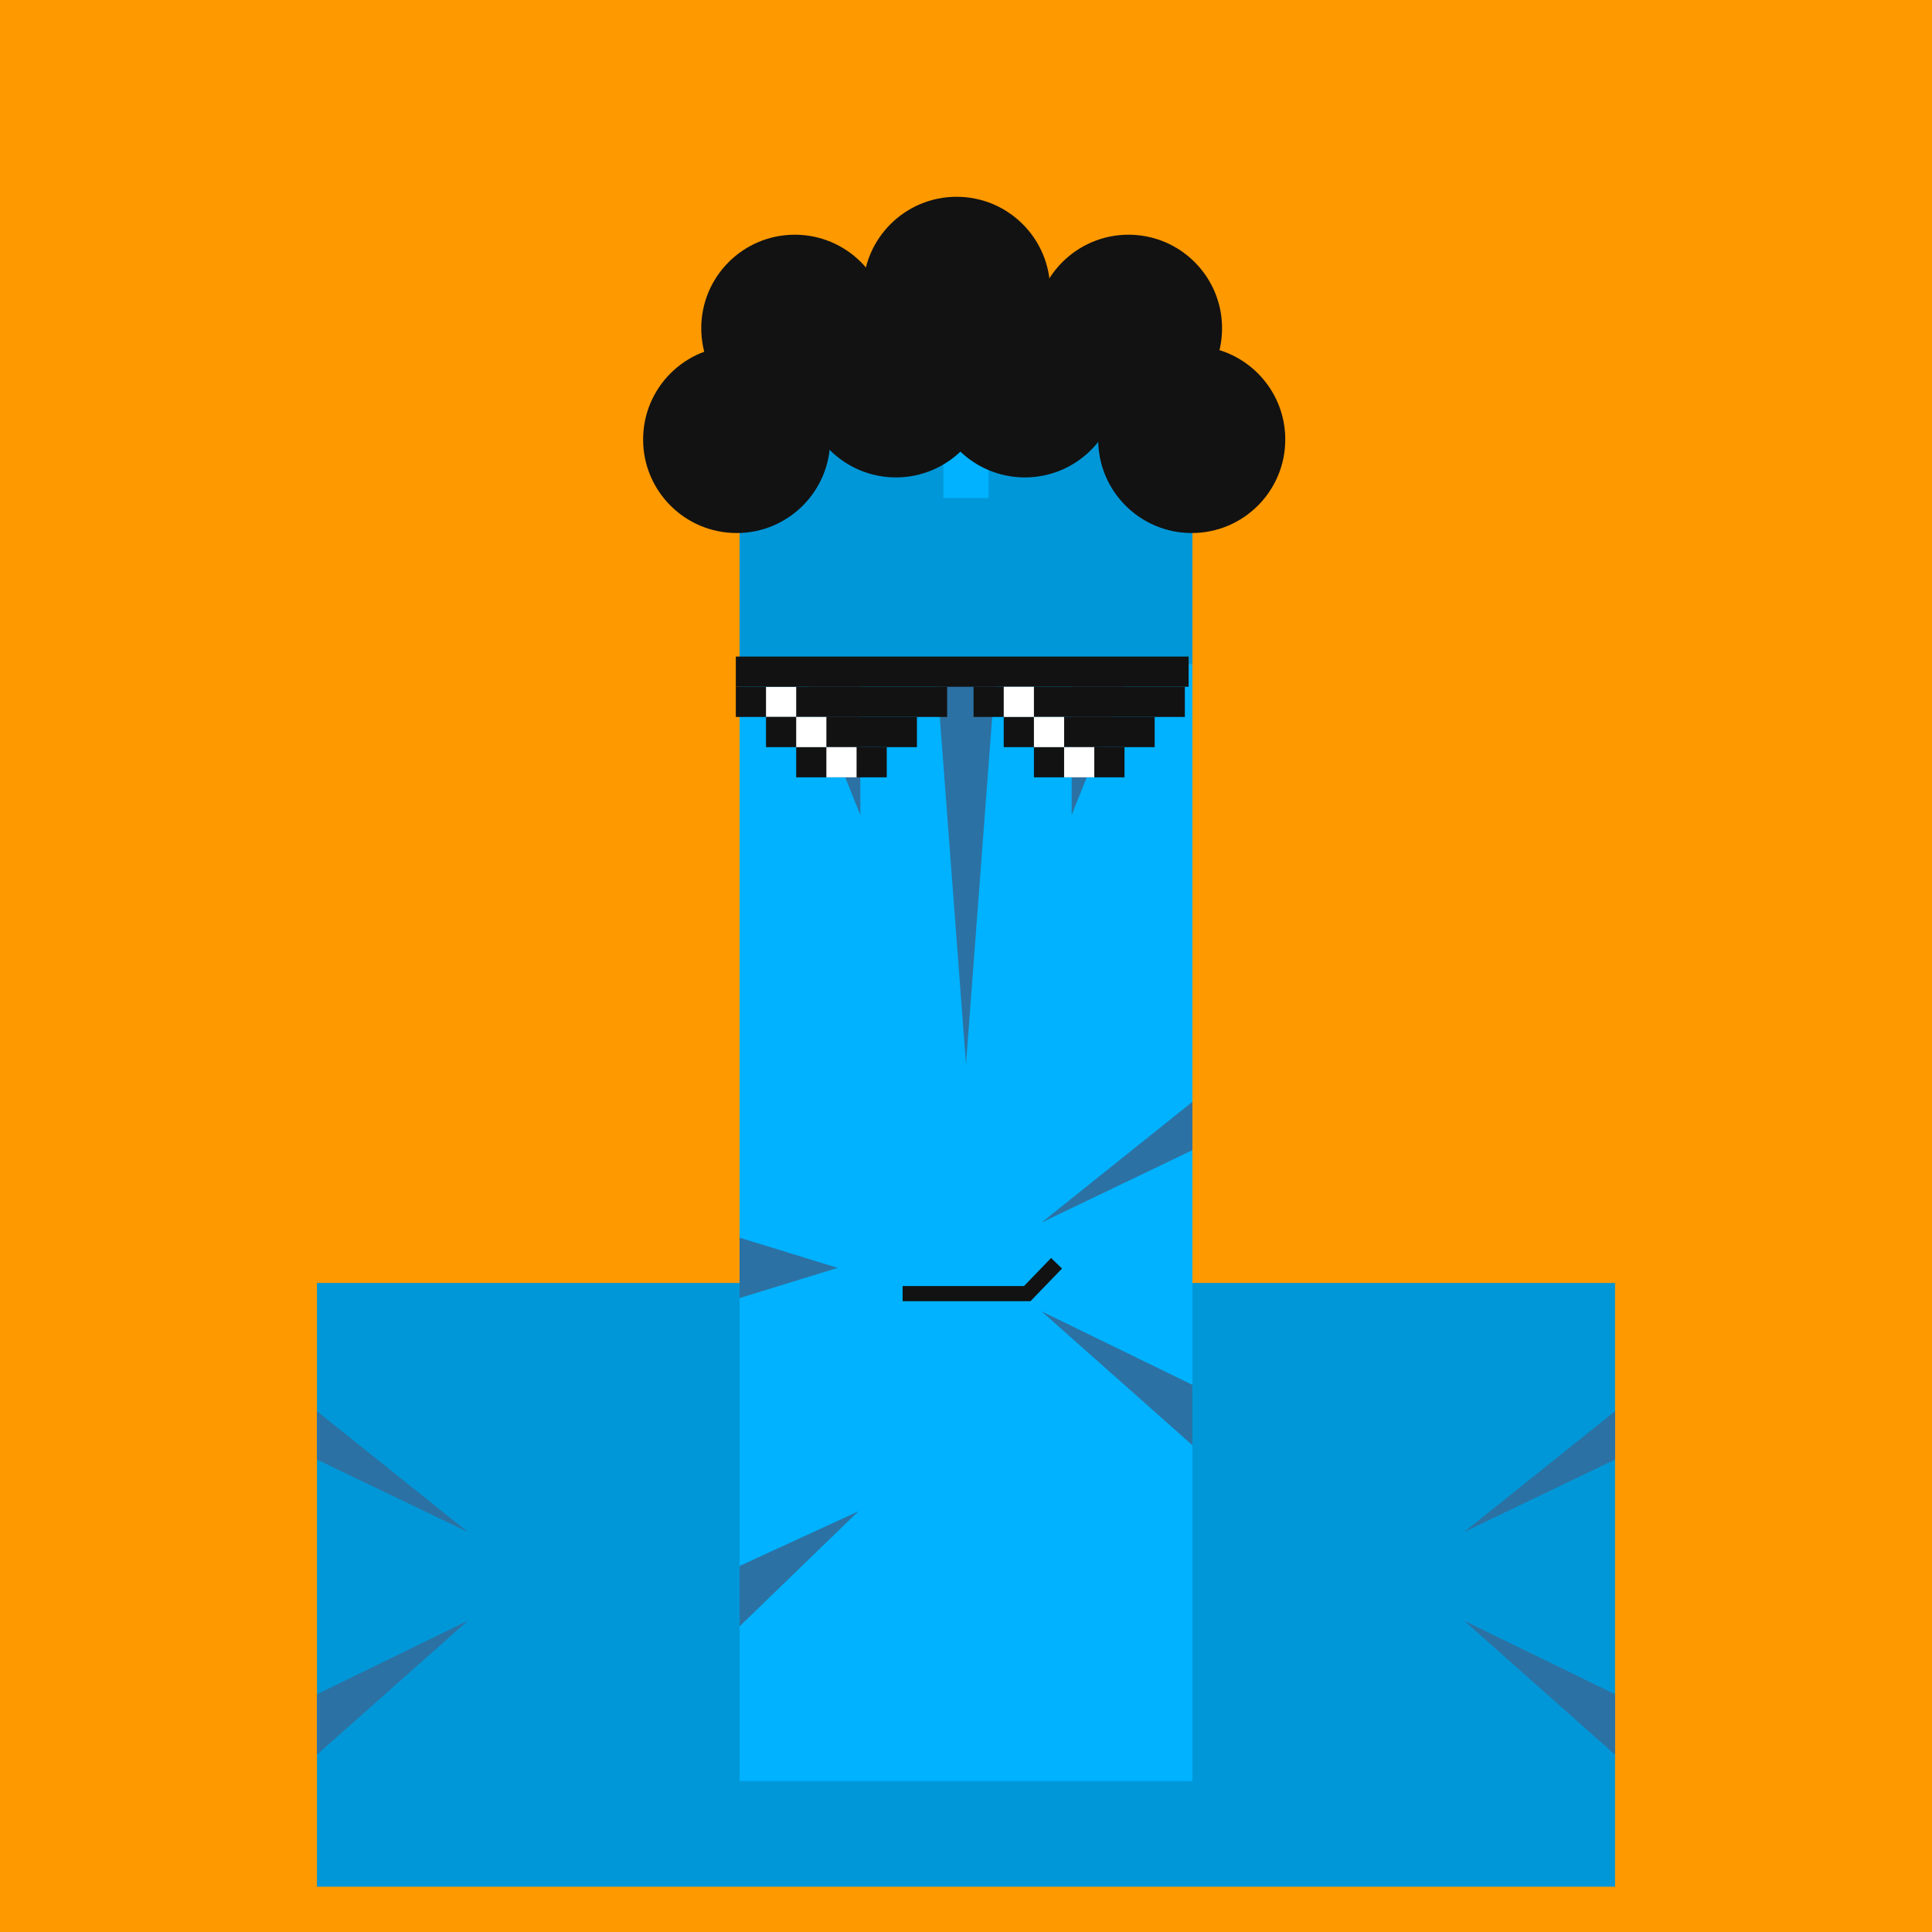
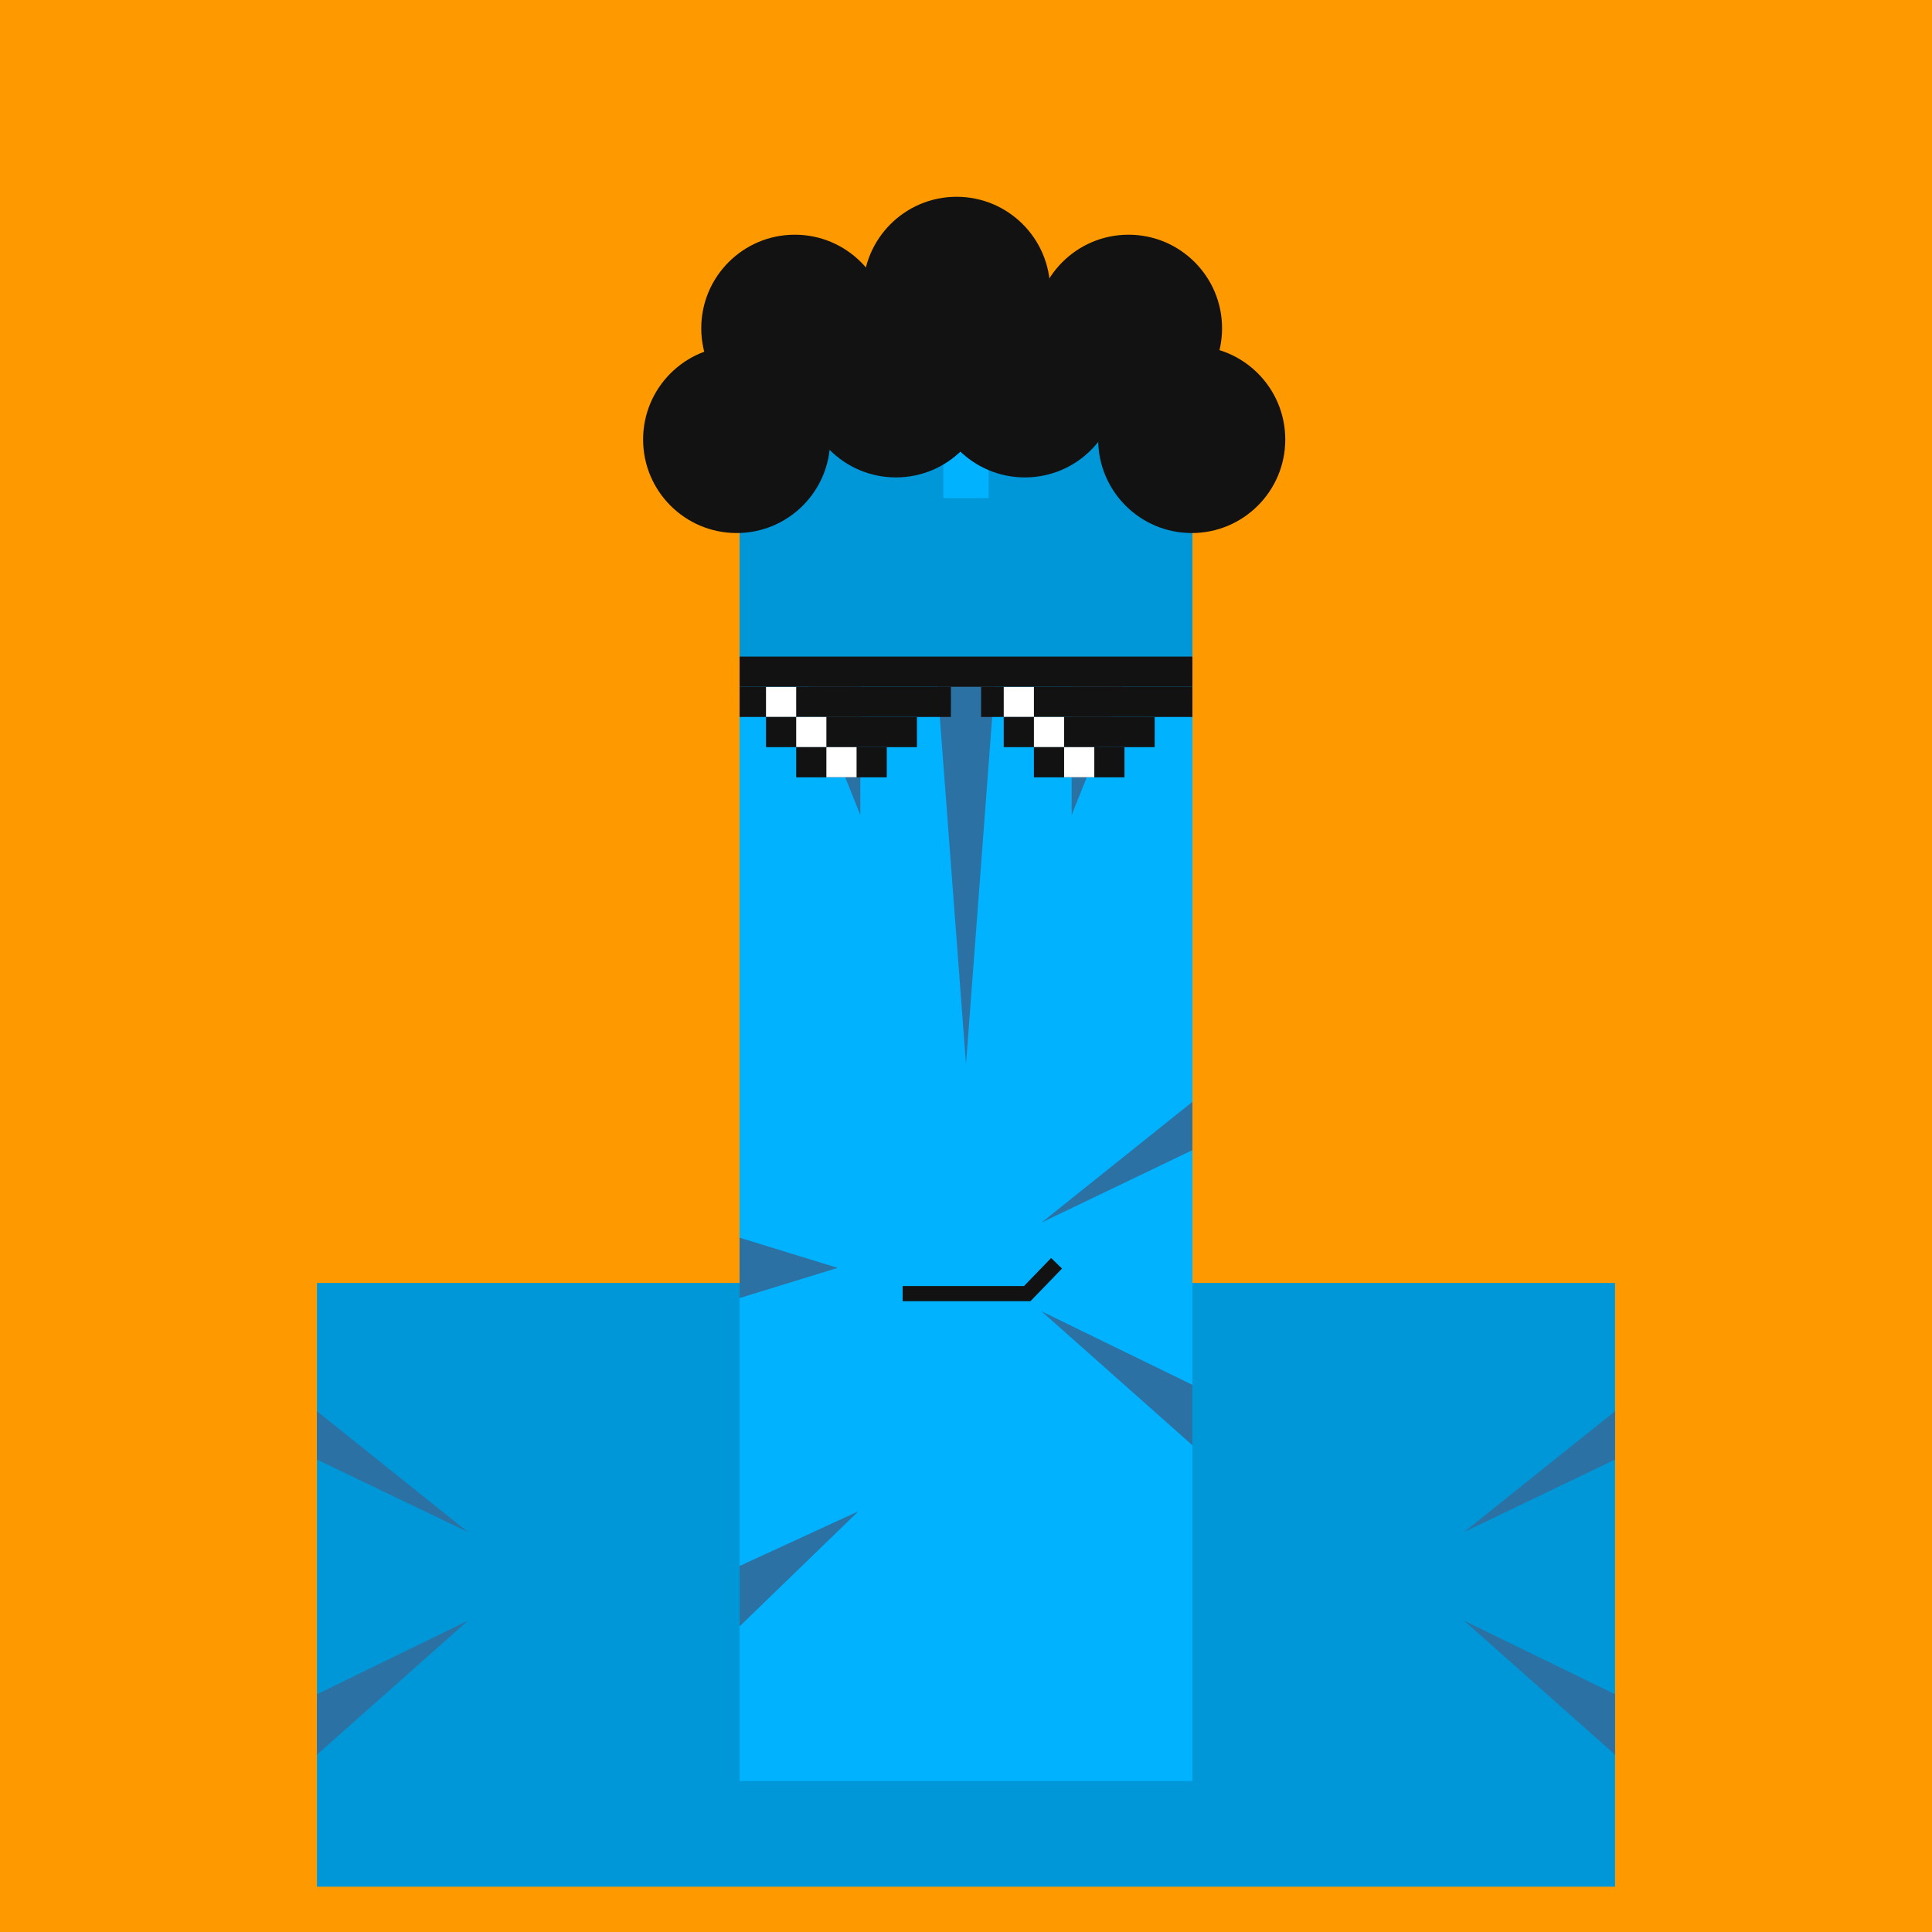
<svg xmlns="http://www.w3.org/2000/svg" viewBox="0 0 512 512">
  <g id="layer1" transform="translate(0, 0)">
    <svg width="512" height="512" viewBox="0 0 512 512" fill="none">
      <g clip-path="url(#clip0_75_1405)">
        <path d="M512 0H0V512H512V0Z" fill="#FF9900" />
        <path d="M428 340H84V500H428V340Z" fill="#0097D8" />
        <path d="M388 429.5L428 465V449L388 429.5Z" fill="#2C71A3" />
        <path d="M124 406L84 374V386.8L124 406Z" fill="#2C71A3" />
        <path d="M388 406L428 374V386.8L388 406Z" fill="#2C71A3" />
        <path d="M124 429.5L84 465V449L124 429.5Z" fill="#2C71A3" />
        <g>
          <animateTransform attributeName="transform" type="translate" dur="0.4s" repeatCount="indefinite" keyTimes="0;0.5;1" values="0 0;0 28;0 0" />
          <path d="M316 176H196V472H316V176Z" fill="#00B2FF" />
          <path d="M276 347.5L316 383V367L276 347.5Z" fill="#2C71A3" />
          <path d="M227.5 400.5L196 431V415L227.5 400.5Z" fill="#2C71A3" />
          <path d="M276 324L316 292V304.8L276 324Z" fill="#2C71A3" />
          <path d="M228 176H212L228 216V176Z" fill="#2C71A3" />
          <path d="M264 176H248L256 282L264 176Z" fill="#2C71A3" />
          <path d="M222 336L196 344V328L222 336Z" fill="#2C71A3" />
          <path d="M300 176H284V216L300 176Z" fill="#2C71A3" />
          <path d="M316 176H196V96H316V176Z" fill="#0097D8" />
          <path d="M262 96H250V132H262V96Z" fill="#00B2FF">
            <animate attributeName="fill" values="#00B2FF; #00B2FF; #fff; #00B2FF;#fff; #00B2FF;#fff; #00B2FF;#fff; #00B2FF;#fff; #00B2FF;#fff; #00B2FF;#00B2FF" keyTimes="0; 0.74; 0.76; 0.78;0.8;0.82;0.84;0.86;0.88;0.9;0.92;0.94;0.96;0.98;1" dur="5s" repeatCount="indefinite" />
          </path>
        </g>
      </g>
      <defs>
        <clipPath id="clip0_75_1405">
          <rect width="512" height="512" fill="white" />
        </clipPath>
      </defs>
    </svg>
  </g>
  <g id="layer2" transform="translate(84, 22)">
    <svg width="344" height="344" viewBox="0 0 344 344" fill="none">
      <g>
        <animateTransform attributeName="transform" type="translate" dur="0.4s" repeatCount="indefinite" keyTimes="0;0.5;1" values="0 0;0 28;0 0" />
        <circle cx="169.51" cy="54.94" r="24.79" fill="#121212" />
        <circle cx="153.43" cy="79.73" r="24.79" fill="#121212" />
        <circle cx="187.6" cy="79.73" r="24.79" fill="#121212" />
        <circle cx="126.63" cy="64.99" r="24.79" fill="#121212" />
        <circle cx="111.22" cy="94.47" r="24.79" fill="#121212" />
        <circle cx="231.82" cy="94.47" r="24.79" fill="#121212" />
        <circle cx="215.07" cy="64.99" r="24.79" fill="#121212" />
      </g>
    </svg>
  </g>
  <g id="layer3" transform="translate(84, 55)">
    <svg width="344" height="344" viewBox="0 0 344 344" fill="none">
      <g>
        <animateTransform attributeName="transform" type="translate" dur="0.4s" repeatCount="indefinite" keyTimes="0;0.5;1" values="0 0;0 28;0 0" />
-         <rect x="111" y="127" width="56" height="8" fill="#121212" />
-         <rect x="119" y="127" width="8" height="8" fill="white" />
-         <rect x="174" y="127" width="56" height="8" fill="#121212" />
+         <rect x="176" y="127" width="56" height="8" fill="#121212" />
        <rect x="182" y="135" width="40" height="8" fill="#121212" />
        <rect x="190" y="143" width="24" height="8" fill="#121212" />
+         <rect x="112" y="119" width="120" height="8" fill="#121212" />
+         <rect x="112" y="127" width="56" height="8" fill="#121212" />
        <rect x="119" y="135" width="40" height="8" fill="#121212" />
        <rect x="127" y="143" width="24" height="8" fill="#121212" />
-         <rect x="111" y="119" width="120" height="8" fill="#121212" />
-         <rect x="127" y="135" width="8" height="8" fill="white" />
-         <rect x="135" y="143" width="8" height="8" fill="white" />
-         <rect x="182" y="127" width="8" height="8" fill="white" />
-         <rect x="190" y="135" width="8" height="8" fill="white" />
-         <rect x="198" y="143" width="8" height="8" fill="white" />
+         <mask id="mask0_127_564" style="mask-type:alpha" maskUnits="userSpaceOnUse" x="111" y="127" width="56" height="24">
+           <rect x="111" y="127" width="56" height="8" fill="#121212" />
+           <rect x="119" y="135" width="40" height="8" fill="#121212" />
+           <rect x="127" y="143" width="24" height="8" fill="#121212" />
+         </mask>
+         <g mask="url(#mask0_127_564)">
+           <g>
+             <animateTransform attributeName="transform" type="translate" dur="4s" repeatCount="indefinite" keyTimes="0;0.8;1" values="-16 0;-16 0;48 0" />
+             <rect x="119" y="127" width="8" height="8" fill="white" />
+             <rect x="127" y="135" width="8" height="8" fill="white" />
+             <rect x="135" y="143" width="8" height="8" fill="white" />
+           </g>
+         </g>
+         <mask id="mask1_127_564" style="mask-type:alpha" maskUnits="userSpaceOnUse" x="174" y="127" width="56" height="24">
+           <rect x="174" y="127" width="56" height="8" fill="#121212" />
+           <rect x="182" y="135" width="40" height="8" fill="#121212" />
+           <rect x="190" y="143" width="24" height="8" fill="#121212" />
+         </mask>
+         <g mask="url(#mask1_127_564)">
+           <g>
+             <animateTransform attributeName="transform" type="translate" dur="4s" repeatCount="indefinite" keyTimes="0;0.8;1" values="-16 0;-16 0;48 0" />
+             <rect x="182" y="127" width="8" height="8" fill="white" />
+             <rect x="190" y="135" width="8" height="8" fill="white" />
+             <rect x="198" y="143" width="8" height="8" fill="white" />
+           </g>
+         </g>
      </g>
    </svg>
  </g>
  <g id="layer4" transform="translate(84, 140)">
    <svg width="344" height="344" viewBox="0 0 344 344" fill="none">
      <g>
        <animateTransform attributeName="transform" type="translate" dur="0.4s" repeatCount="indefinite" keyTimes="0;0.5;1" values="0 0;0 28;0 0" />
        <path d="M155.206 202.82H188.23L196 194.78" stroke="#121212" stroke-width="4.02" />
      </g>
    </svg>
  </g>
</svg>
